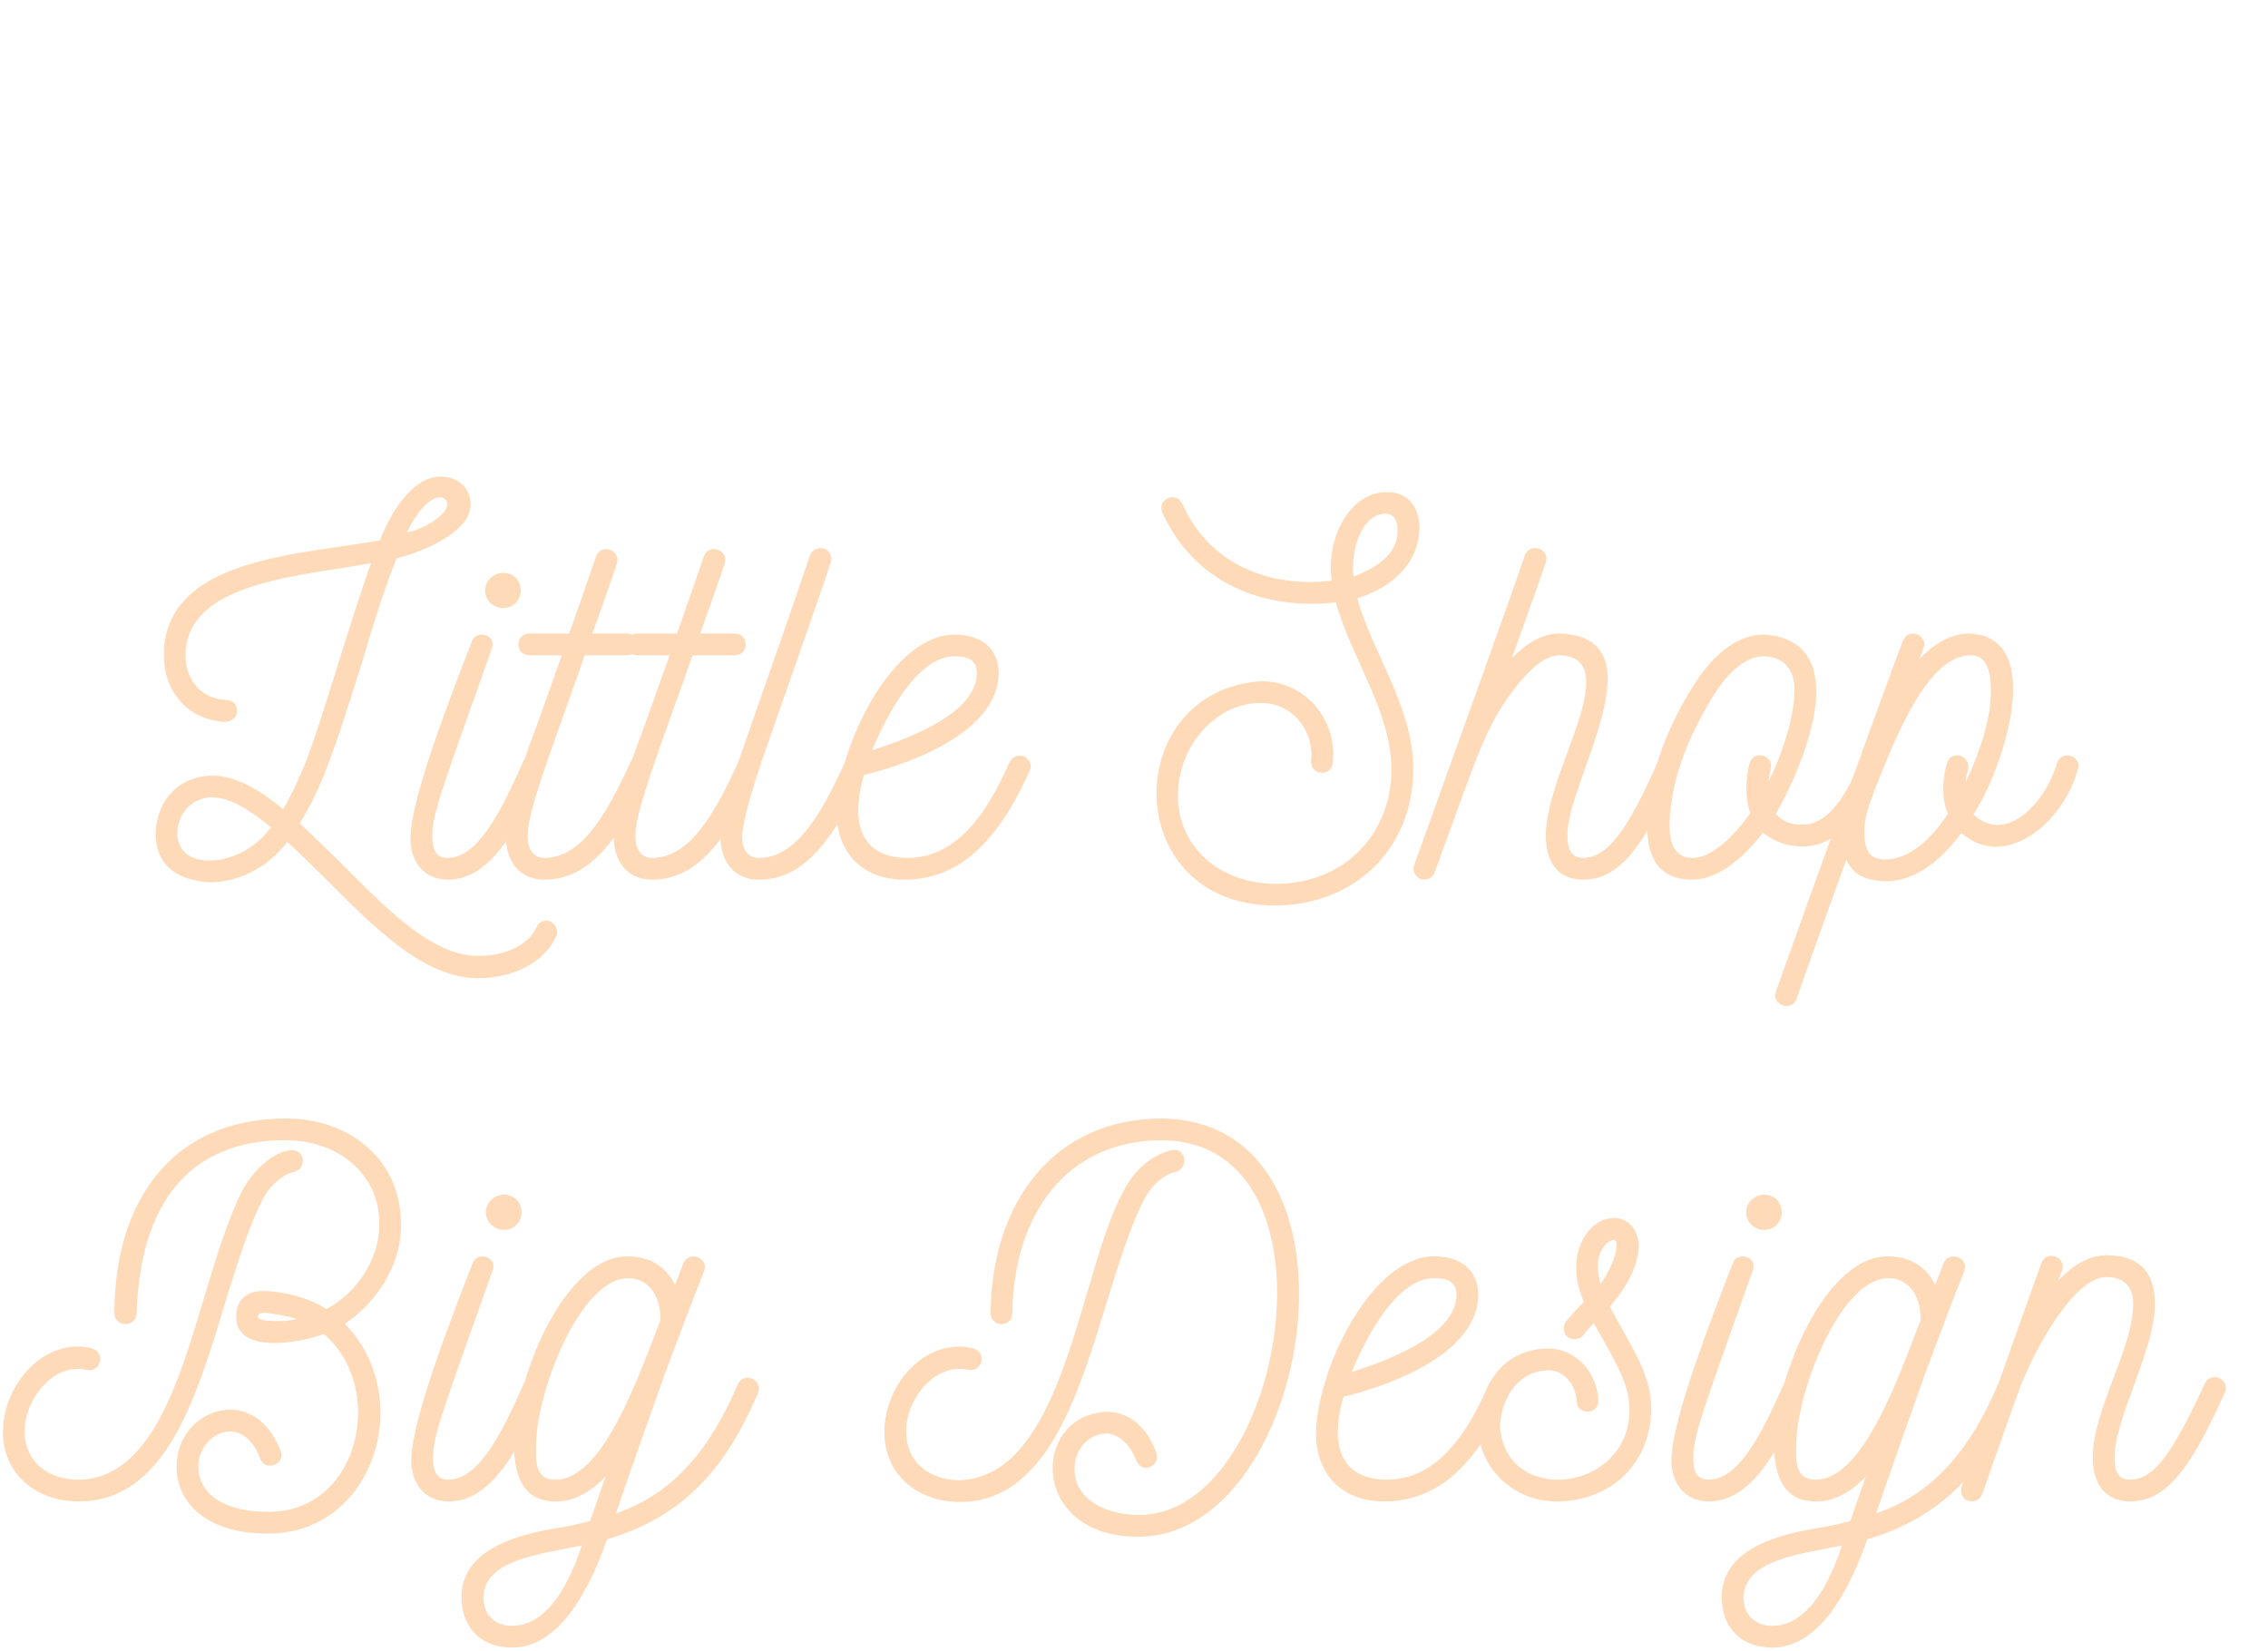
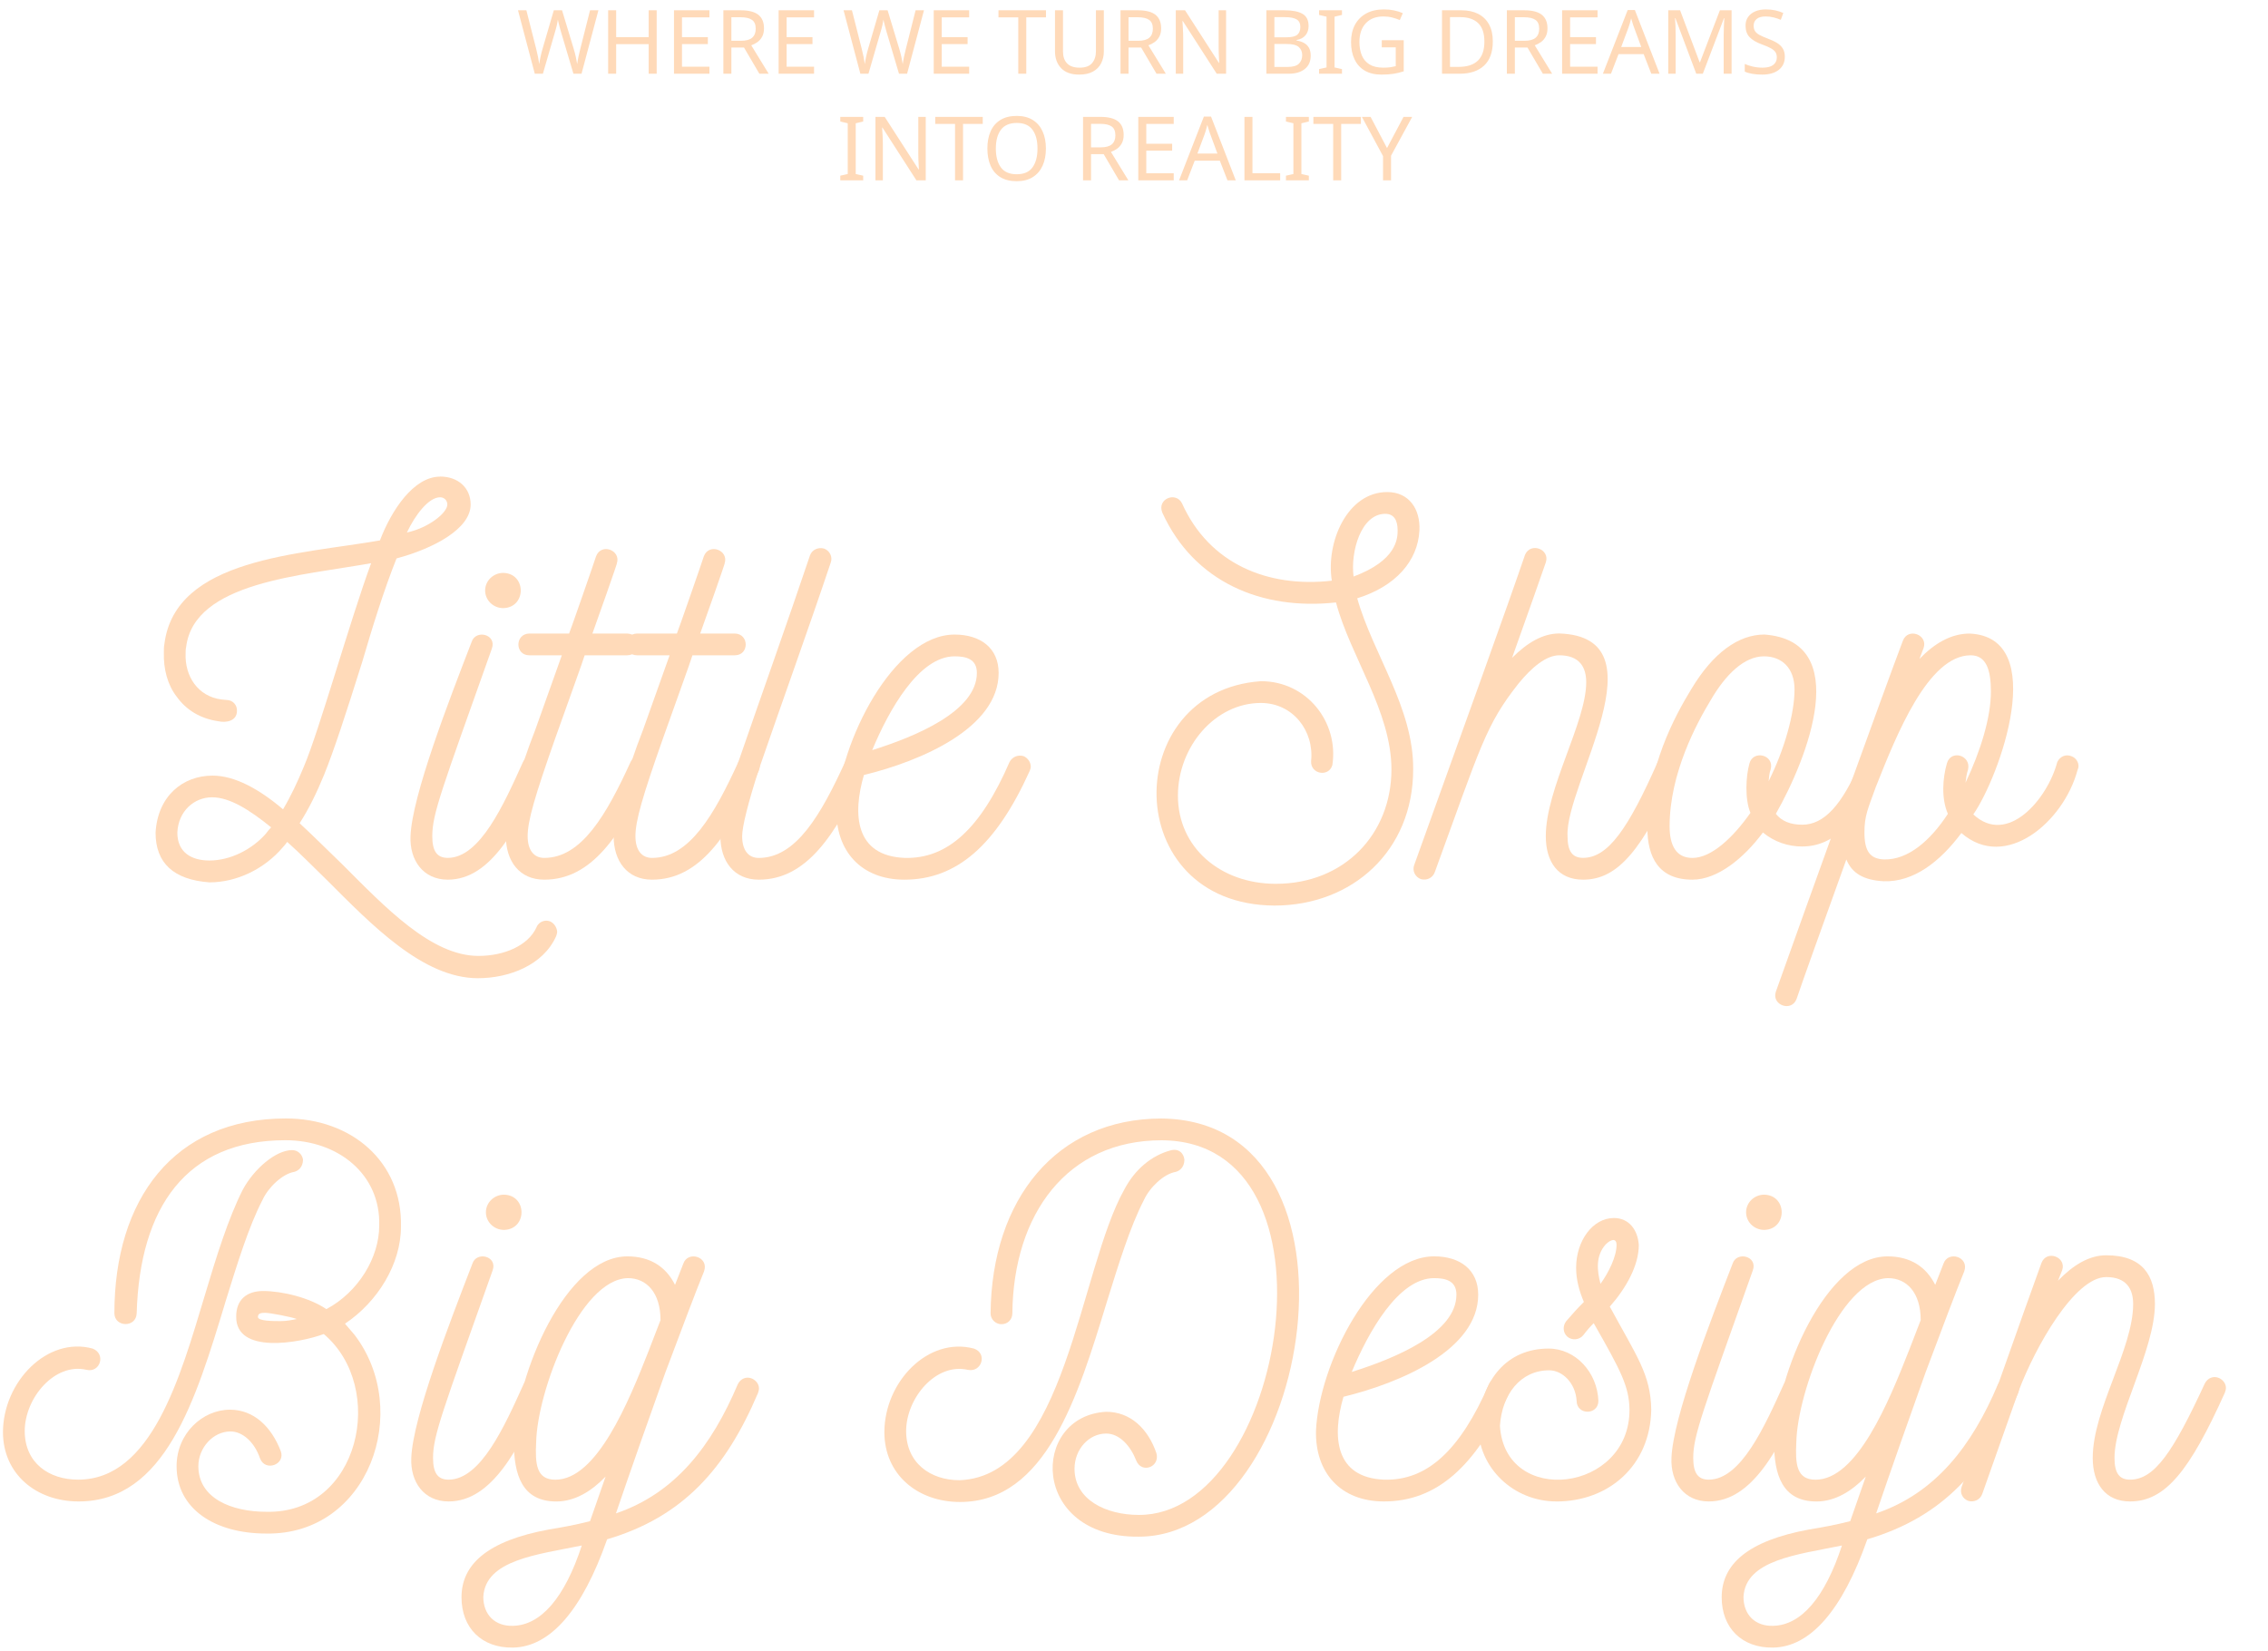
<svg xmlns="http://www.w3.org/2000/svg" id="Layer_2" data-name="Layer 2" viewBox="0 0 765.95 557.45">
  <defs>
    <style>
      .cls-1 {
        font-family: SourceCodePro-Regular, 'Source Code Pro';
        font-size: 30px;
      }

      .cls-1, .cls-2 {
        fill: #FFDAB9;
      }

      .cls-2 {
        stroke: #ef8080;
        stroke-linecap: round;
        stroke-linejoin: round;
        stroke-width: 2px;
        stroke-dasharray: 1000;
        stroke-dashoffset: 1000;
        animation: dash 4s linear forwards, filler 2s forwards 3s;
      }

      @keyframes dash {
        0% {
            stroke-dashoffset: 1000;
        }
        100% {
            stroke-dashoffset: 0;
        }
      }
      @keyframes filler {
        0% {
            fill: #FFDAB9;
        }
        100% {
            fill: #F4978E;
        }
      }
    </style>
  </defs>
+   <g id="Layer_2-2" data-name="Layer 2">
+     <text class="cls-1" transform="translate(174.58 24.9)">
+       <tspan x="0" y="0">WHERE WE TURN BIG DREAMS</tspan>
+       <tspan x="108" y="36">INTO REALITY</tspan>
+     </text>
+   </g>
  <g id="Layer_1-2" data-name="Layer 1">
    <g>
      <path class="cls-2" d="m148.62,160.95c6.12,0,10.33,3.85,10.33,9.45,0,8.23-12.6,14.88-25.03,18.2-4.2,10.5-8.23,23.45-11.55,34.83-5.77,18.38-9.62,30.1-12.95,38.33-2.45,5.95-5.08,11.38-8.23,16.28,4.73,4.38,9.45,9.1,14.35,13.83,14.53,14.53,30.1,30.98,46.03,30.98,8.75,0,16.8-3.5,19.6-9.63.52-1.4,1.92-2.27,3.32-2.27,2.45,0,3.68,2.45,3.68,3.85,0,.35-.18.88-.35,1.4-4.38,9.8-15.93,14.18-26.43,14.18-18.55,0-35.88-18.03-51.1-33.25-4.55-4.38-8.93-8.93-13.3-12.78-.52.7-1.05,1.4-1.57,1.93-6.13,7.17-15.4,11.73-24.68,11.73-12.08-.88-18.2-6.48-18.2-16.8.7-12.25,9.1-19.25,19.25-19.25,7.52,0,15.75,4.55,23.8,11.38,2.62-4.38,4.9-9.28,7-14.35,5.15-11.99,15.66-49.55,22.75-68.78-23.24,4.23-59.81,6.29-62.48,28.35-.17.7-.17,1.4-.17,2.1-.33,7.66,4.09,14.54,12.08,15.58l1.75.17c2.1,0,3.67,1.75,3.5,3.85-.11,3.25-3.61,3.94-6.3,3.33-6.12-.88-10.85-3.85-14-8.23-3.15-4.03-4.55-9.45-4.38-15.05,0-.88,0-1.93.18-2.8,3.63-29.1,45.73-30.22,72.8-35,3.85-10.15,11.38-21.53,20.3-21.53Zm-57.05,118.48c-7.35-5.95-14-10.15-19.95-10.15s-11.38,4.55-11.73,11.9c0,6.83,4.9,9.45,10.85,9.45,7,0,14.35-3.68,19.08-9.1.52-.7,1.05-1.4,1.75-2.1Zm59.5-109.03c0-1.4-1.05-2.45-2.45-2.45-3.85,0-8.4,5.95-11.2,11.9,7.35-1.58,13.65-6.65,13.65-9.45Z" />
      <path class="cls-2" d="m183.79,258.77c0,.52-.17,1.05-.35,1.58-8.4,18.9-17.5,36.75-32.2,36.75-8.4,0-12.95-6.65-12.6-14.7.52-13.65,12.95-45.68,20.65-65.63,1.38-4.27,8.54-2.56,6.83,2.27-16.98,47.78-20.13,55.83-20.13,63.35,0,5.08,1.57,7.35,5.25,7.35,10.85,0,18.9-18.03,25.38-32.38.95-1.87,3.06-2.81,4.9-1.93,1.4.53,2.27,1.93,2.27,3.33Zm-19.95-59.33c0-3.32,2.8-5.95,6.12-5.95,7.88.19,7.87,11.71,0,11.9-3.33,0-6.12-2.63-6.12-5.95Z" />
      <path class="cls-2" d="m220.19,258.77c0,.52-.17,1.05-.35,1.58-10.15,21.88-19.95,36.75-36.05,36.75-8.4,0-12.95-6.3-12.95-14.7,0-6.48,4.38-21.7,9.98-36.05l8.92-25.03h-11.02c-4.85-.03-4.87-7.2,0-7.35,0,0,13.48,0,13.48,0,.35-.7,8.93-25.38,9.1-26.08,1.72-4.63,8.57-2.06,7,2.45.53-1.05-7,20.3-8.23,23.63h11.73c4.87.15,4.85,7.32,0,7.35,0,0-14.35,0-14.35,0-1.05,3.33-4.02,11.38-9.8,27.65-7.17,20.3-9.45,28.35-9.45,33.43,0,4.73,2.1,7.35,5.6,7.35,12.6,0,21-14.53,29.23-32.55,1-1.76,3.22-2.6,5.08-1.75,1.23.7,2.1,1.93,2.1,3.33Z" />
      <path class="cls-2" d="m256.59,258.77c0,.52-.17,1.05-.35,1.58-10.15,21.88-19.95,36.75-36.05,36.75-8.4,0-12.95-6.3-12.95-14.7,0-6.48,4.38-21.7,9.98-36.05l8.92-25.03h-11.02c-4.85-.03-4.87-7.2,0-7.35,0,0,13.48,0,13.48,0,.35-.7,8.93-25.38,9.1-26.08,1.72-4.63,8.57-2.06,7,2.45.53-1.05-7,20.3-8.23,23.63h11.73c4.87.15,4.85,7.32,0,7.35,0,0-14.35,0-14.35,0-1.05,3.33-4.02,11.38-9.8,27.65-7.18,20.3-9.45,28.35-9.45,33.43,0,4.73,2.1,7.35,5.6,7.35,12.6,0,21-14.53,29.23-32.55,1-1.76,3.22-2.6,5.08-1.75,1.23.7,2.1,1.93,2.1,3.33Z" />
      <path class="cls-2" d="m292.64,258.77c0,.52-.17,1.05-.35,1.58-10.15,21.88-19.95,36.75-36.05,36.75-8.4,0-12.95-6.3-12.95-14.7,0-5.08,1.75-11.38,6.12-25.2,7.3-21.18,16.8-47.8,24.15-69.65.7-1.93,2.8-2.8,4.73-2.28,1.92.7,2.98,2.8,2.27,4.73-7.54,22.49-16.31,46.74-24.15,69.48-3.85,11.9-5.77,19.78-5.77,22.93,0,4.73,2.1,7.35,5.6,7.35,12.6,0,21-14.53,29.23-32.55.99-1.76,3.22-2.6,5.07-1.75,1.23.7,2.1,1.93,2.1,3.33Z" />
      <path class="cls-2" d="m348.11,258.95c0,.53-.17.88-.35,1.4-11.38,25.2-24.68,36.75-42.35,36.75-14.52,0-23.28-9.62-22.93-23.98,1.05-22.4,19.25-58.8,39.9-58.8,8.75,0,14.88,4.55,14.88,12.95,0,18.55-26.08,29.75-45.5,34.48-3.88,13.29-3.02,27.37,13.83,28,14.35.35,25.55-9.8,35.35-32.38.88-1.75,2.98-2.62,4.9-1.93,1.4.7,2.27,2.1,2.27,3.5Zm-18.2-31.68c0-4.73-3.67-5.6-7.52-5.6-12.08,0-22.23,18.2-27.83,31.68,14.53-4.55,35.35-13.12,35.35-26.08Z" />
      <path class="cls-2" d="m458.36,202.07c5.36,18.95,19.05,37.02,18.9,57.75,0,27.48-20.48,46.03-46.9,46.03-52.45-.37-52.06-72.45-4.55-75.78,15.53-.05,26.38,13.86,24.15,28.35-1.2,4.15-7.46,3.07-7.17-1.4,1.05-10.15-6.12-19.6-16.98-19.6-15.4,0-28,14.7-28,31.33,0,17.5,14.35,29.75,33.08,29.75,23.1,0,39.03-16.8,39.03-38.68-.04-19.62-13.82-37.97-18.73-56.35-25.12,2.75-47.94-6.91-58.63-30.28-1.97-4.7,4.61-7.33,6.65-3.15,9.17,20.37,28.89,28.55,50.58,26.08-2.09-13.01,5.25-29.98,18.73-29.93,7.35,0,11.2,5.78,10.85,12.95-.52,10.33-8.05,18.9-21,22.93Zm9.45-28.53c-8.27.04-11.76,12.98-10.68,21.18,14.53-5.42,14.88-12.77,14.88-15.58,0-3.67-1.4-5.6-4.2-5.6Z" />
      <path class="cls-2" d="m567.03,258.95c0,.35-.17.88-.35,1.4-11.9,26.43-20.12,36.75-32.03,36.75-8.58,0-12.6-6.12-12.6-14.7,0-16.1,13.65-38.5,13.65-51.98,0-5.08-2.27-9.1-9.1-9.1-4.38,0-9.28,4.02-13.83,9.62-11.03,14-12.6,20.83-28.18,63.53-.7,2.1-2.8,2.98-4.72,2.45-1.93-.7-2.98-2.8-2.28-4.73,16.62-46.2,31.68-87.85,37.45-104.83,1.89-4.36,8.54-1.88,7,2.62-1.58,4.55-5.43,15.58-11.38,32.2,5.08-5.08,10.33-8.23,15.93-8.23,35.58,1.15,1.87,51.07,2.8,68.43,0,5.08,1.57,7.35,5.25,7.35,8.4,0,15.23-9.8,25.2-32.38.96-1.99,2.99-2.77,4.9-1.93,1.4.7,2.28,1.93,2.28,3.5Z" />
      <path class="cls-2" d="m608.67,285.9c-4.9,0-9.45-1.58-13.3-4.73-6.48,8.75-15.4,15.93-23.8,15.93-11.38,0-15.23-7.52-15.23-17.68,0-20.3,9.1-37.28,14.88-46.73,7.35-12.25,15.92-18.38,24.67-18.38,29.96,2.24,14.64,41.6,3.85,60.55,1.92,2.45,4.9,3.68,8.92,3.68,7.35,0,13.48-6.65,19.6-21.18.52-1.4,1.92-2.27,3.33-2.27,2.62,0,4.55,2.62,3.5,5.07-7.7,17.68-15.93,25.73-26.43,25.73Zm-10.67-26.08c-.53,1.4-.53,2.8-.7,4.03,5.42-10.85,8.75-22.93,8.75-30.98,0-7.35-4.38-11.2-10.33-11.2-6.65,0-12.95,6.12-18.03,14.88-4.55,7.53-13.83,24.5-13.83,42.53,0,6.3,2.1,10.68,7.7,10.68,6.48,0,13.83-7,19.6-15.23-1.92-4.55-1.58-12.25-.35-16.63,1.2-4.74,8.51-3.01,7.18,1.92Z" />
      <path class="cls-2" d="m701.95,258.77c0,.52-.17.88-.35,1.4-4.65,17.34-24.25,34.2-39.2,21.18-7.17,9.63-16.1,16.63-26.25,16.28-6.65-.35-10.68-2.62-12.6-7.35-7.88,21.88-15.05,41.83-16.8,47.08-1.72,4.62-8.57,2.06-7-2.45,9.89-27.82,36.69-102.2,42.88-118.48,1.72-4.62,8.57-2.06,7,2.45,0,0-1.4,3.68-1.4,3.68,4.9-5.08,10.5-8.58,16.97-8.58,27.09,1.25,10.06,48.37,1.23,61.08,11.51,10.74,25.06-5.15,28.35-17.68.96-1.99,2.99-2.77,4.9-1.93,1.4.53,2.28,1.93,2.28,3.33Zm-37.28,1.05c-.53,1.58-.7,3.15-.88,4.55,5.08-10.68,8.58-22.05,8.58-30.8,0-7.35-1.58-12.25-6.83-12.25-14.35,0-25.03,26.78-32.03,44.45-2.63,7.35-3.85,9.63-3.85,15.4,0,6.12,1.75,8.93,6.65,9.1,8.05.18,15.58-6.3,21.53-15.4-2.28-5.25-1.75-12.08-.35-16.98,1.3-4.85,8.19-2.85,7.18,1.92Z" />
      <path class="cls-2" d="m76.08,439.9c-9.98,32.9-20.3,67.2-49.53,67.2-14.35,0-25.55-9.28-25.55-23.45.08-16.97,14.97-32.36,30.28-28.18,4.61,1.79,2.57,8.29-2.1,7.17-10.67-2.49-20.79,9.45-20.83,20.65,0,10.85,8.23,16.45,18.03,16.45,24.85,0,34.48-34.65,42.7-61.95,4.02-13.47,8.05-26.42,12.95-36.05,3.68-6.82,11.03-13.3,16.63-13.3,1.75,0,3.32,1.22,3.67,3.15,0,2.62-1.57,3.85-2.98,4.2-4.02.7-8.75,5.25-10.68,9.45-4.73,9.1-8.57,21.7-12.6,34.65Zm40.43,7.17l3.15,3.67c19.7,25.62,4.9,67.78-29.75,67.2-17.5,0-30.27-8.4-30.27-22.75,0-11.03,8.75-19.08,18.03-19.08,8.05,0,14,5.77,17.15,14,1.67,4.52-5.25,7.09-7,2.45-1.92-5.6-5.95-9.1-9.98-9.1-5.95,0-10.85,5.6-10.85,11.73,0,10.85,11.2,15.4,22.93,15.4,31.6.78,40.82-41.92,19.43-60.03-8.19,3.05-29.8,6.94-29.58-5.95,0-5.6,3.5-8.58,9.1-8.58,6.48,0,15.75,2.28,21.35,6.12,10.85-5.77,17.85-17.5,17.85-28.17.52-17.33-13.83-28.88-31.68-28.88-33.43,0-49.18,22.58-50.23,58.45-.18,4.98-7.48,4.73-7.53,0,0-38.33,19.95-65.8,57.93-65.8,22.05,0,39.38,14.52,38.85,36.58,0,12.6-7.88,25.38-18.9,32.73Zm-16.28-1.58c-1.75-.7-9.1-2.1-10.67-2.1-1.4,0-2.45.17-2.45,1.4,0,1.4,5.08,1.4,7.7,1.4,1.92,0,3.67-.35,5.42-.7Z" />
      <path class="cls-2" d="m184.05,468.77c0,.53-.17,1.05-.35,1.58-8.4,18.9-17.5,36.75-32.2,36.75-8.4,0-12.95-6.65-12.6-14.7.52-13.65,12.95-45.68,20.65-65.63,1.38-4.27,8.54-2.56,6.83,2.27-16.98,47.78-20.13,55.83-20.13,63.35,0,5.08,1.57,7.35,5.25,7.35,10.85,0,18.9-18.03,25.38-32.38.95-1.87,3.06-2.81,4.9-1.93,1.4.53,2.27,1.93,2.27,3.33Zm-19.95-59.33c0-3.32,2.8-5.95,6.12-5.95,7.88.19,7.87,11.71,0,11.9-3.33,0-6.12-2.63-6.12-5.95Z" />
      <path class="cls-2" d="m256.32,468.95c0,.53-.17,1.05-.35,1.58-10.85,25.55-25.38,41.83-50.93,49.35-8.4,23.97-19.25,36.4-31.85,36.58-10.5.17-17.33-6.65-17.33-16.98,0-11.02,8.58-19.08,29.58-22.92,4.38-.7,9.1-1.58,13.83-2.8l5.25-15.05c-4.73,4.9-10.33,8.4-16.63,8.4-11.55,0-14.35-8.93-14.35-20.13.88-23.1,17.5-62.65,38.33-62.65,7.88,0,13.13,3.67,16.1,9.62l2.8-7.17c1.54-4.46,8.77-2.35,7,2.62-2.8,6.82-7.52,19.42-13.12,34.3-4.21,11.71-12.68,35.74-16.63,47.43,20.13-6.83,32.38-22.92,41.13-43.58.96-1.99,2.99-2.77,4.9-1.92,1.4.7,2.27,1.92,2.27,3.32Zm-59.85,53.03c-15.08,3.09-32.54,4.87-33.25,17.33,0,6.12,4.03,9.98,9.98,9.8,9.45-.17,17.5-9.45,23.28-27.12Zm22.75-66.15l3.85-9.97c0-9.28-4.73-14.18-11.02-14.18-16.28.35-30.63,38.15-30.98,55.48-.35,7.17,0,12.6,6.48,12.6,14,0,24.68-26.08,31.68-43.93Z" />
      <path class="cls-2" d="m373.75,439.9c-9.63,31.5-20.48,67.38-49.53,67.38-14.35,0-25.55-9.28-25.55-23.62.06-17,14.79-32.3,30.28-28.18,4.61,1.62,2.61,8.14-2.1,7.17-10.85-2.47-20.8,9.61-20.83,20.65,0,10.85,8.23,16.63,18.03,16.63,35.87-1.28,40.38-71.04,55.65-98.18,3.5-6.65,9.1-11.55,15.92-13.3,2.45-.53,4.03.88,4.38,3.15,0,2.62-1.58,3.85-2.97,4.2-4.03.7-8.75,5.25-10.68,9.45-4.72,9.1-8.57,21.7-12.6,34.65Zm10.85,79.1c-36.81.36-36.65-40.81-11.02-42.18,8.22,0,14.17,5.77,16.97,14,1.27,4.67-5.01,7.01-6.83,2.45-1.92-4.9-5.6-9.1-10.15-9.1-5.78,0-10.68,5.25-10.68,11.9,0,10.5,10.68,15.58,21.7,15.58,49.34.23,70.81-126.28,7.7-126.53-31.85,0-50.05,24.85-50.4,58.45,0,2.1-1.57,3.67-3.67,3.67-1.93,0-3.68-1.58-3.68-3.67.35-38.5,22.23-65.8,57.75-65.8,73.6.8,51.1,141.21-7.7,141.23Z" />
      <path class="cls-2" d="m510.07,468.95c0,.53-.17.88-.35,1.4-11.38,25.2-24.68,36.75-42.35,36.75-14.53,0-23.28-9.62-22.93-23.98,1.05-22.4,19.25-58.8,39.9-58.8,8.75,0,14.88,4.55,14.88,12.95,0,18.55-26.08,29.75-45.5,34.48-3.88,13.29-3.02,27.37,13.83,28,14.35.35,25.55-9.8,35.35-32.37.88-1.75,2.97-2.62,4.9-1.93,1.4.7,2.27,2.1,2.27,3.5Zm-18.2-31.67c0-4.73-3.67-5.6-7.53-5.6-12.08,0-22.22,18.2-27.83,31.68,14.53-4.55,35.35-13.12,35.35-26.08Z" />
      <path class="cls-2" d="m525.64,507.1c-14.53,0-26.43-11.38-26.43-25.55,1.05-15.75,9.8-26.08,23.8-26.08,9.1,0,16.45,8.05,16.8,17.67-.03,4.87-7.32,4.87-7.35,0-.35-5.95-4.73-10.33-9.28-10.33-9.62,0-15.92,8.05-16.62,18.73,1.67,27.52,44.02,22.47,43.75-5.6-.17-7.7-2.8-12.78-12.08-29.05-1.22,1.22-2.45,2.62-3.5,4.03-1.3,1.65-3.84,1.9-5.42.52-1.5-1.35-1.62-3.63-.35-5.25,2.1-2.45,3.85-4.38,5.95-6.47-1.58-3.68-2.62-7.53-2.62-11.55,0-9.1,5.6-16.8,12.77-16.8,5.08,0,8.05,4.02,8.4,9.1,0,7-4.38,14.7-9.8,20.83,9.1,16.8,13.83,22.93,14,34.83-.35,18.9-14.35,30.98-32.03,30.98Zm20.3-86.63c0-2.45-1.92-1.92-3.67-.17-3.44,3.85-2.93,8.82-1.75,13.3,2.8-3.85,5.42-9.27,5.42-13.12Z" />
      <path class="cls-2" d="m609.64,468.77c0,.53-.17,1.05-.35,1.58-8.4,18.9-17.5,36.75-32.2,36.75-8.4,0-12.95-6.65-12.6-14.7.52-13.65,12.95-45.68,20.65-65.63,1.38-4.27,8.54-2.56,6.83,2.27-16.98,47.78-20.13,55.83-20.13,63.35,0,5.08,1.58,7.35,5.25,7.35,10.85,0,18.9-18.03,25.38-32.38.95-1.88,3.06-2.81,4.9-1.93,1.4.53,2.27,1.93,2.27,3.33Zm-19.95-59.33c0-3.32,2.8-5.95,6.12-5.95,7.88.19,7.87,11.71,0,11.9-3.33,0-6.12-2.63-6.12-5.95Z" />
      <path class="cls-2" d="m681.91,468.95c0,.53-.18,1.05-.35,1.58-10.85,25.55-25.38,41.83-50.93,49.35-8.4,23.97-19.25,36.4-31.85,36.58-10.5.17-17.33-6.65-17.33-16.98,0-11.02,8.58-19.08,29.58-22.92,4.38-.7,9.1-1.58,13.83-2.8l5.25-15.05c-4.73,4.9-10.33,8.4-16.63,8.4-11.55,0-14.35-8.93-14.35-20.13.88-23.1,17.5-62.65,38.33-62.65,7.88,0,13.12,3.67,16.1,9.62l2.8-7.17c1.54-4.46,8.77-2.35,7,2.62-2.8,6.82-7.53,19.42-13.12,34.3-4.21,11.71-12.68,35.74-16.62,47.43,20.12-6.83,32.38-22.92,41.12-43.58.96-1.99,2.99-2.77,4.9-1.92,1.4.7,2.28,1.92,2.28,3.32Zm-59.85,53.03c-15.08,3.09-32.54,4.87-33.25,17.33,0,6.12,4.02,9.98,9.97,9.8,9.45-.17,17.5-9.45,23.28-27.12Zm22.75-66.15l3.85-9.97c0-9.28-4.72-14.18-11.03-14.18-16.28.35-30.62,38.15-30.98,55.48-.35,7.17,0,12.6,6.48,12.6,14,0,24.67-26.08,31.68-43.93Z" />
      <path class="cls-2" d="m751.74,468.77c0,.53-.17,1.05-.35,1.58-11.9,26.43-20.12,36.75-32.03,36.75-8.4,0-12.6-6.12-12.6-14.7,0-16.45,13.65-36.75,13.65-51.98,0-5.08-2.27-9.1-9.1-9.1-10.67,0-23.98,23.62-29.58,38.5l-12.25,34.65c-.7,2.1-2.8,2.97-4.72,2.45-1.92-.7-2.98-2.63-2.28-4.73,9.1-25.2,20.13-56.88,26.95-75.6,1.72-4.63,8.57-2.06,7,2.45,0,0-1.4,3.5-1.4,3.5,5.08-5.25,10.5-8.58,16.28-8.58,12.6,0,16.45,7.18,16.45,16.45,0,15.58-13.65,38.5-13.65,51.98,0,5.08,1.58,7.35,5.25,7.35,8.23,0,14.53-9.28,25.2-32.38.96-1.99,2.99-2.77,4.9-1.93,1.4.7,2.28,1.93,2.28,3.33Z" />
    </g>
  </g>
</svg>
